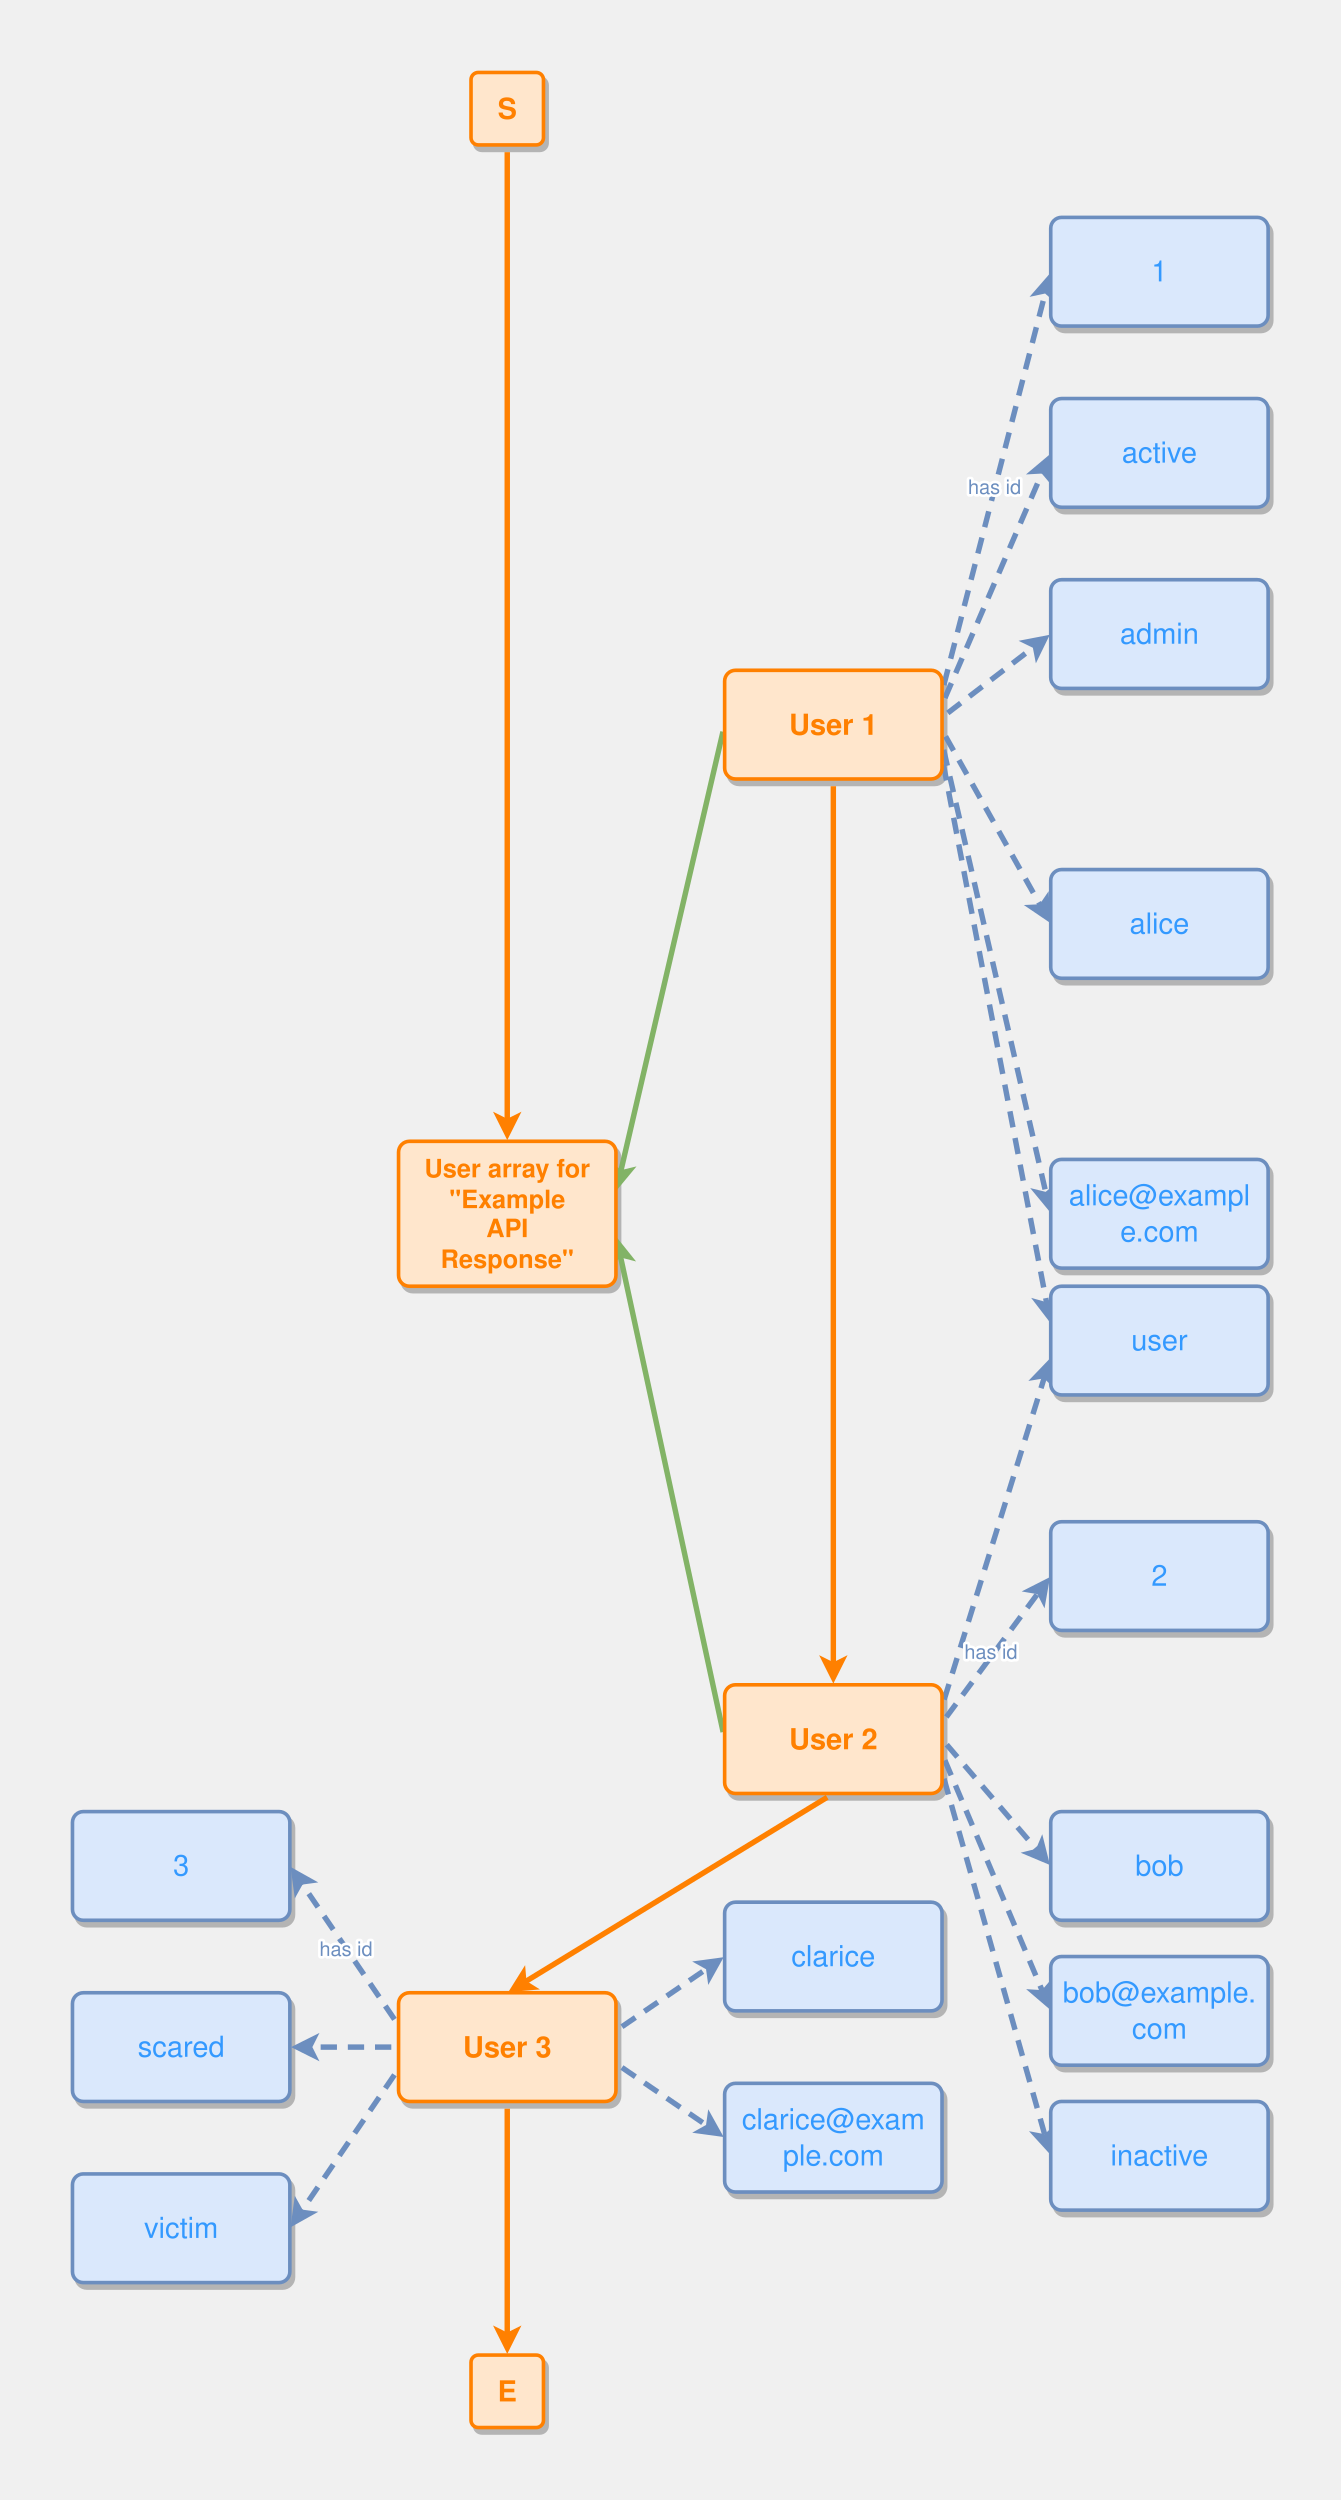
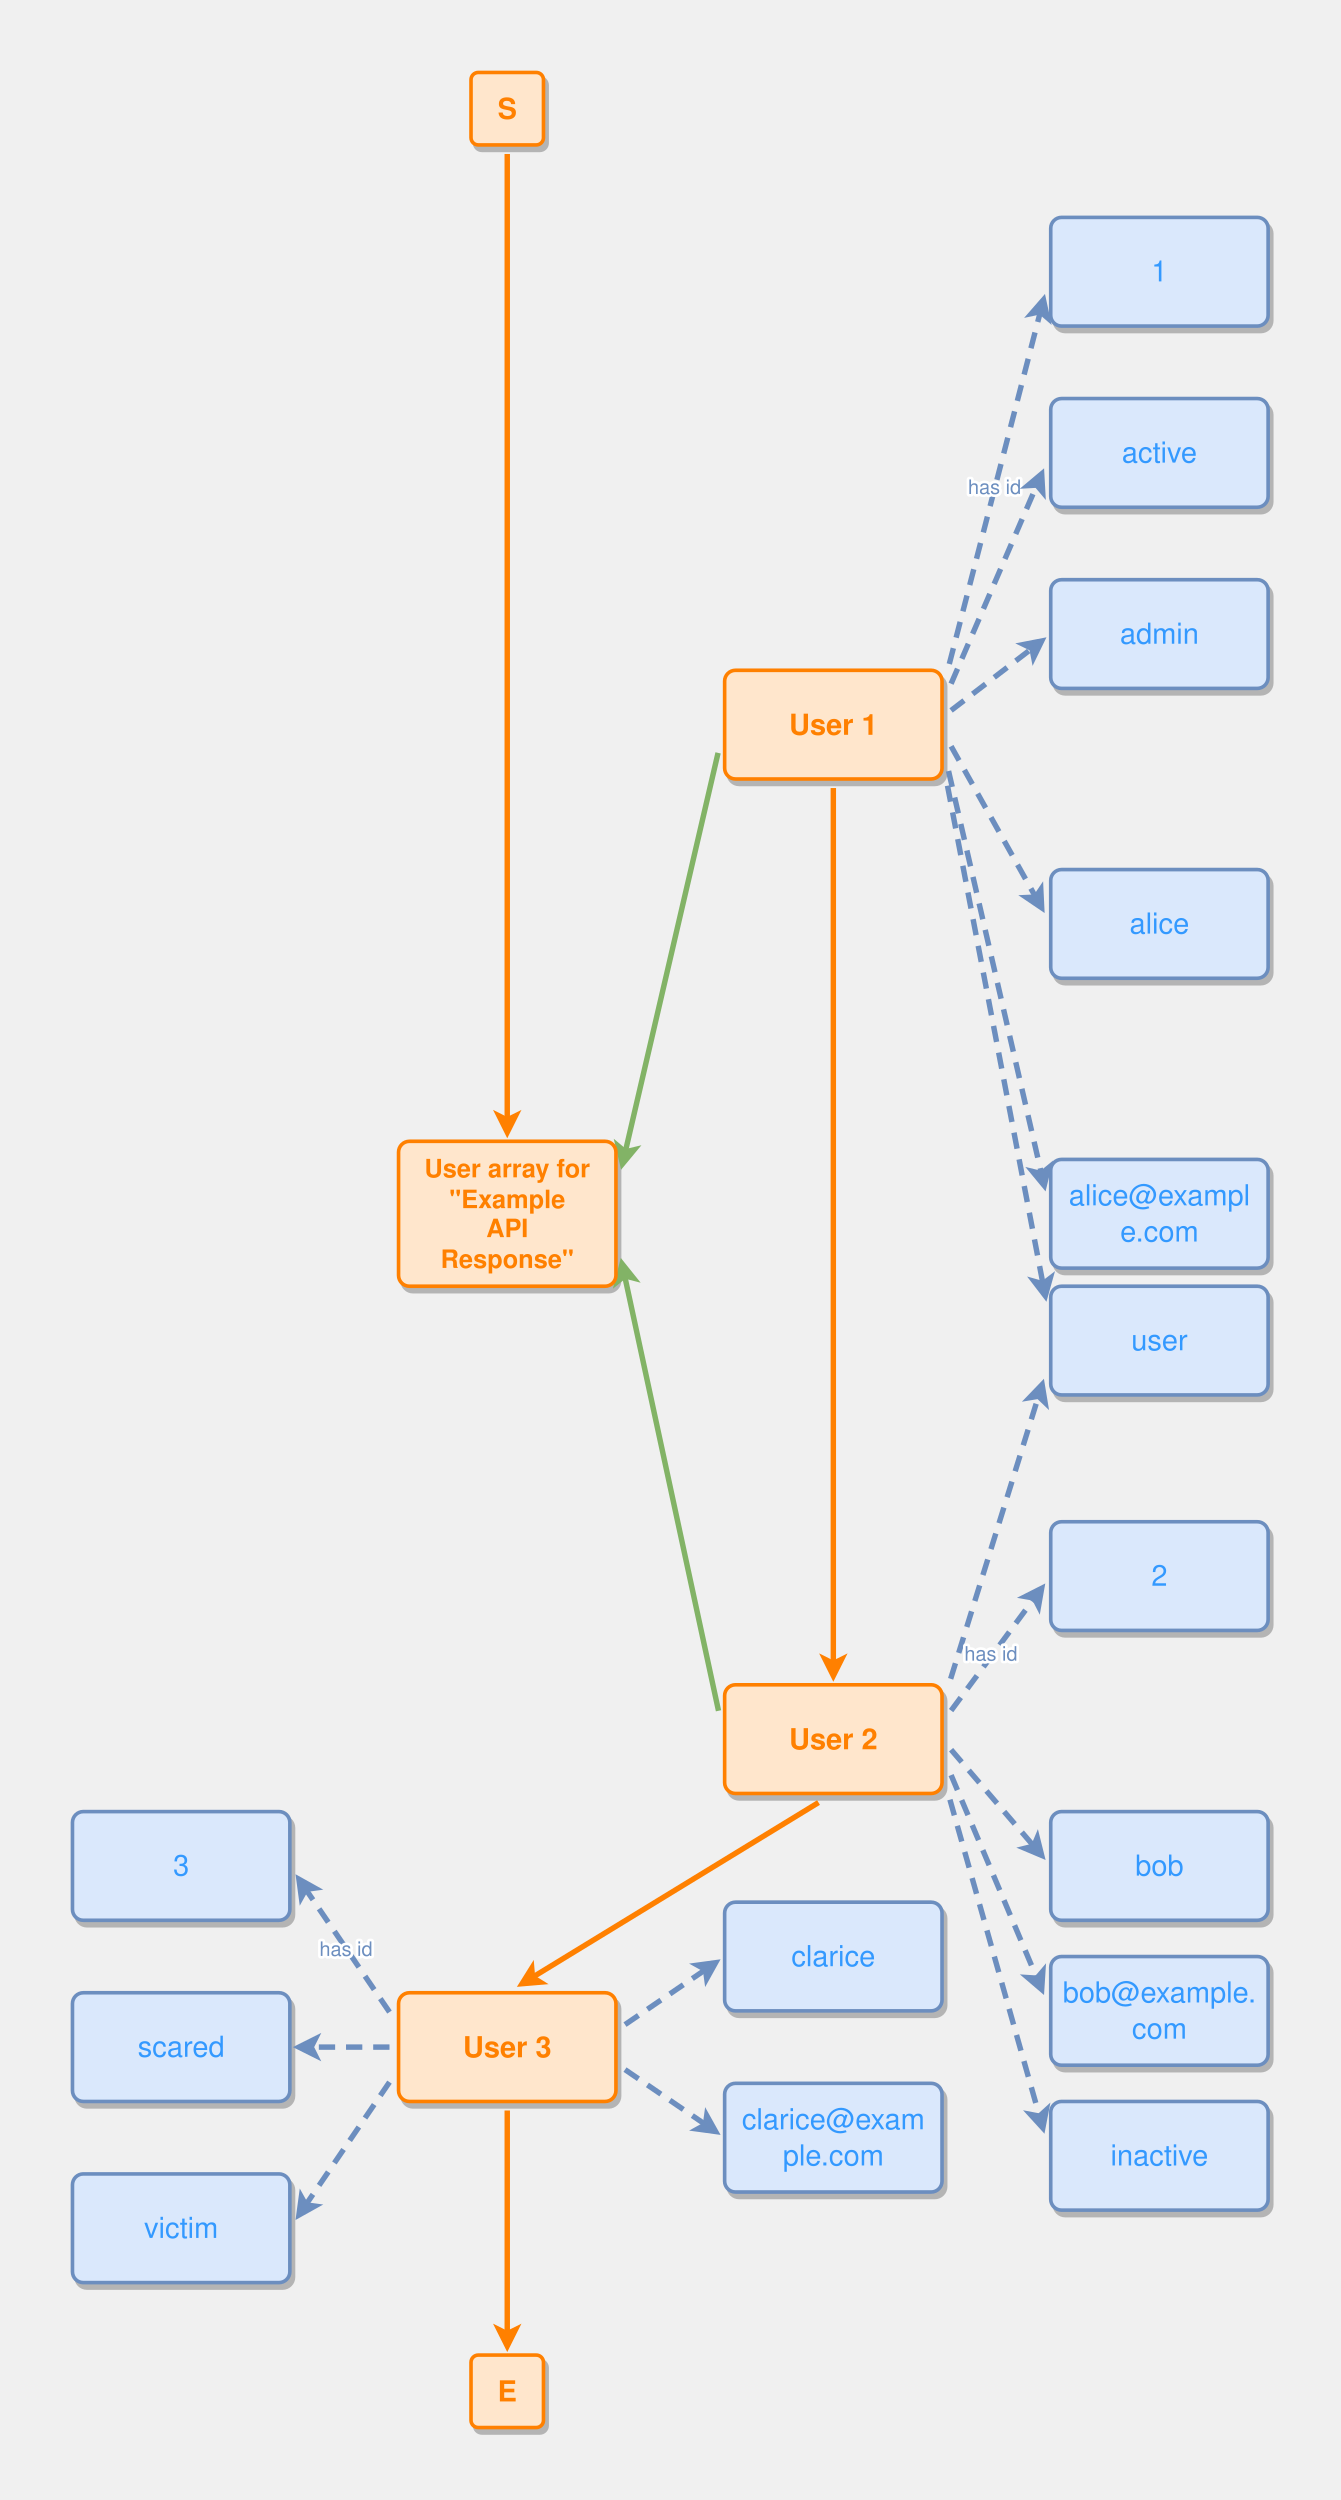
<svg xmlns="http://www.w3.org/2000/svg" width="740" height="1380" viewBox="0 0 740 1380">
  <defs>
  </defs>
  <g id="container-shells">
  </g>
  <g id="node-shadows">
    <rect x="580" y="120" width="120" height="60" rx="6" ry="6" fill="#000000" stroke="#000000" stroke-width="2" opacity="0.25" transform="translate(2,3)" />
    <rect x="580" y="480" width="120" height="60" rx="6" ry="6" fill="#000000" stroke="#000000" stroke-width="2" opacity="0.25" transform="translate(2,3)" />
    <rect x="580" y="640" width="120" height="60" rx="6" ry="6" fill="#000000" stroke="#000000" stroke-width="2" opacity="0.25" transform="translate(2,3)" />
    <rect x="580" y="1000" width="120" height="60" rx="6" ry="6" fill="#000000" stroke="#000000" stroke-width="2" opacity="0.25" transform="translate(2,3)" />
    <rect x="580" y="1080" width="120" height="60" rx="6" ry="6" fill="#000000" stroke="#000000" stroke-width="2" opacity="0.25" transform="translate(2,3)" />
    <rect x="400" y="1050" width="120" height="60" rx="6" ry="6" fill="#000000" stroke="#000000" stroke-width="2" opacity="0.25" transform="translate(2,3)" />
    <rect x="400" y="1150" width="120" height="60" rx="6" ry="6" fill="#000000" stroke="#000000" stroke-width="2" opacity="0.25" transform="translate(2,3)" />
    <rect x="580" y="1160" width="120" height="60" rx="6" ry="6" fill="#000000" stroke="#000000" stroke-width="2" opacity="0.25" transform="translate(2,3)" />
    <rect x="40" y="1100" width="120" height="60" rx="6" ry="6" fill="#000000" stroke="#000000" stroke-width="2" opacity="0.25" transform="translate(2,3)" />
    <rect x="580" y="710" width="120" height="60" rx="6" ry="6" fill="#000000" stroke="#000000" stroke-width="2" opacity="0.25" transform="translate(2,3)" />
    <rect x="40" y="1200" width="120" height="60" rx="6" ry="6" fill="#000000" stroke="#000000" stroke-width="2" opacity="0.25" transform="translate(2,3)" />
    <rect x="580" y="840" width="120" height="60" rx="6" ry="6" fill="#000000" stroke="#000000" stroke-width="2" opacity="0.25" transform="translate(2,3)" />
    <rect x="260" y="40" width="40" height="40" rx="4" ry="4" fill="#000000" stroke="#000000" stroke-width="2" opacity="0.25" transform="translate(2,3)" />
    <rect x="260" y="1300" width="40" height="40" rx="4" ry="4" fill="#000000" stroke="#000000" stroke-width="2" opacity="0.25" transform="translate(2,3)" />
    <rect x="40" y="1000" width="120" height="60" rx="6" ry="6" fill="#000000" stroke="#000000" stroke-width="2" opacity="0.25" transform="translate(2,3)" />
    <rect x="400" y="370" width="120" height="60" rx="6" ry="6" fill="#000000" stroke="#000000" stroke-width="2" opacity="0.25" transform="translate(2,3)" />
    <rect x="400" y="930" width="120" height="60" rx="6" ry="6" fill="#000000" stroke="#000000" stroke-width="2" opacity="0.25" transform="translate(2,3)" />
    <rect x="220" y="1100" width="120" height="60" rx="6" ry="6" fill="#000000" stroke="#000000" stroke-width="2" opacity="0.25" transform="translate(2,3)" />
    <rect x="220" y="630" width="120" height="80" rx="6" ry="6" fill="#000000" stroke="#000000" stroke-width="2" opacity="0.25" transform="translate(2,3)" />
    <rect x="580" y="220" width="120" height="60" rx="6" ry="6" fill="#000000" stroke="#000000" stroke-width="2" opacity="0.25" transform="translate(2,3)" />
    <rect x="580" y="320" width="120" height="60" rx="6" ry="6" fill="#000000" stroke="#000000" stroke-width="2" opacity="0.25" transform="translate(2,3)" />
  </g>
  <g id="edges">
    <g class="edge" data-edge-idx="0" data-edge-base="leadsto" data-edge-from="20" data-edge-to="7">
-       <line x1="280.00" y1="84.00" x2="280.00" y2="619.25" stroke="#ff8000" stroke-width="3" />
-       <path d="M 280.00 626.00 L 275.50 617.00 L 280.00 619.25 L 284.50 617.00 Z" fill="#ff8000" stroke="#ff8000" stroke-width="3" stroke-miterlimit="10" />
+       <line x1="280.00" y1="85.00" x2="280.00" y2="618.25" stroke="#ff8000" stroke-width="3" />
+       <path d="M 280.00 625.00 L 275.50 616.00 L 280.00 618.25 L 284.50 616.00 Z" fill="#ff8000" stroke="#ff8000" stroke-width="3" stroke-miterlimit="10" />
    </g>
    <g class="edge" data-edge-idx="1" data-edge-base="expresses" data-edge-from="4" data-edge-to="1">
-       <line x1="521.00" y1="378.13" x2="577.31" y2="160.41" stroke="#6c8ebf" stroke-width="3" stroke-dasharray="9 6" />
-       <path d="M 579.00 153.87 L 581.10 163.71 L 577.31 160.41 L 572.39 161.46 Z" fill="#6c8ebf" stroke="#6c8ebf" stroke-width="3" stroke-miterlimit="10" />
+       <line x1="524.01" y1="366.51" x2="574.30" y2="172.03" stroke="#6c8ebf" stroke-width="3" stroke-dasharray="9 6" />
+       <path d="M 575.99 165.49 L 578.10 175.33 L 574.30 172.03 L 569.38 173.08 Z" fill="#6c8ebf" stroke="#6c8ebf" stroke-width="3" stroke-miterlimit="10" />
      <text x="549" y="269" text-anchor="middle" dominant-baseline="middle" font-family="Helvetica,Inter,Segoe UI,Arial" font-size="11" paint-order="stroke" stroke="#ffffff" stroke-width="3" stroke-linejoin="round" fill="#6c8ebf">has id</text>
    </g>
    <g class="edge" data-edge-idx="2" data-edge-base="expresses" data-edge-from="4" data-edge-to="10">
-       <line x1="521.96" y1="406.49" x2="574.74" y2="500.62" stroke="#6c8ebf" stroke-width="3" stroke-dasharray="9 6" />
-       <path d="M 578.04 506.51 L 569.72 500.86 L 574.74 500.62 L 577.57 496.46 Z" fill="#6c8ebf" stroke="#6c8ebf" stroke-width="3" stroke-miterlimit="10" />
-       <text x="547" y="453" text-anchor="middle" dominant-baseline="middle" font-family="Helvetica,Inter,Segoe UI,Arial" font-size="11" paint-order="stroke" stroke="#ffffff" stroke-width="3" stroke-linejoin="round" fill="#6c8ebf">
+       <line x1="525.00" y1="411.92" x2="571.70" y2="495.20" stroke="#6c8ebf" stroke-width="3" stroke-dasharray="9 6" />
+       <path d="M 575.00 501.08 L 566.67 495.43 L 571.70 495.20 L 574.52 491.03 Z" fill="#6c8ebf" stroke="#6c8ebf" stroke-width="3" stroke-miterlimit="10" />
+       <text x="548" y="453" text-anchor="middle" dominant-baseline="middle" font-family="Helvetica,Inter,Segoe UI,Arial" font-size="11" paint-order="stroke" stroke="#ffffff" stroke-width="3" stroke-linejoin="round" fill="#6c8ebf">
      </text>
    </g>
    <g class="edge" data-edge-idx="3" data-edge-base="expresses" data-edge-from="4" data-edge-to="11">
-       <line x1="520.90" y1="413.90" x2="577.58" y2="659.53" stroke="#6c8ebf" stroke-width="3" stroke-dasharray="9 6" />
-       <path d="M 579.10 666.10 L 572.69 658.34 L 577.58 659.53 L 581.46 656.32 Z" fill="#6c8ebf" stroke="#6c8ebf" stroke-width="3" stroke-miterlimit="10" />
+       <line x1="523.60" y1="425.59" x2="574.88" y2="647.83" stroke="#6c8ebf" stroke-width="3" stroke-dasharray="9 6" />
+       <path d="M 576.40 654.41 L 569.99 646.65 L 574.88 647.83 L 578.76 644.63 Z" fill="#6c8ebf" stroke="#6c8ebf" stroke-width="3" stroke-miterlimit="10" />
      <text x="548" y="536" text-anchor="middle" dominant-baseline="middle" font-family="Helvetica,Inter,Segoe UI,Arial" font-size="11" paint-order="stroke" stroke="#ffffff" stroke-width="3" stroke-linejoin="round" fill="#6c8ebf">
      </text>
    </g>
    <g class="edge" data-edge-idx="4" data-edge-base="expresses" data-edge-from="4" data-edge-to="18">
-       <line x1="520.75" y1="421.93" x2="577.98" y2="720.44" stroke="#6c8ebf" stroke-width="3" stroke-dasharray="9 6" />
-       <path d="M 579.25 727.07 L 573.13 719.08 L 577.98 720.44 L 581.97 717.39 Z" fill="#6c8ebf" stroke="#6c8ebf" stroke-width="3" stroke-miterlimit="10" />
-       <text x="548" y="570" text-anchor="middle" dominant-baseline="middle" font-family="Helvetica,Inter,Segoe UI,Arial" font-size="11" paint-order="stroke" stroke="#ffffff" stroke-width="3" stroke-linejoin="round" fill="#6c8ebf">
+       <line x1="523.01" y1="433.71" x2="575.72" y2="708.66" stroke="#6c8ebf" stroke-width="3" stroke-dasharray="9 6" />
+       <path d="M 576.99 715.29 L 570.87 707.29 L 575.72 708.66 L 579.71 705.60 Z" fill="#6c8ebf" stroke="#6c8ebf" stroke-width="3" stroke-miterlimit="10" />
+       <text x="549" y="570" text-anchor="middle" dominant-baseline="middle" font-family="Helvetica,Inter,Segoe UI,Arial" font-size="11" paint-order="stroke" stroke="#ffffff" stroke-width="3" stroke-linejoin="round" fill="#6c8ebf">
      </text>
    </g>
    <g class="edge" data-edge-idx="5" data-edge-base="leadsto" data-edge-from="4" data-edge-to="5">
-       <line x1="460.00" y1="434.00" x2="460.00" y2="919.25" stroke="#ff8000" stroke-width="3" />
-       <path d="M 460.00 926.00 L 455.50 917.00 L 460.00 919.25 L 464.50 917.00 Z" fill="#ff8000" stroke="#ff8000" stroke-width="3" stroke-miterlimit="10" />
+       <line x1="460.00" y1="435.00" x2="460.00" y2="918.25" stroke="#ff8000" stroke-width="3" />
+       <path d="M 460.00 925.00 L 455.50 916.00 L 460.00 918.25 L 464.50 916.00 Z" fill="#ff8000" stroke="#ff8000" stroke-width="3" stroke-miterlimit="10" />
      <text x="460" y="676" text-anchor="middle" dominant-baseline="middle" font-family="Helvetica,Inter,Segoe UI,Arial" font-size="11" paint-order="stroke" stroke="#ffffff" stroke-width="3" stroke-linejoin="round" fill="#ff8000">
      </text>
    </g>
    <g class="edge" data-edge-idx="6" data-edge-base="partof" data-edge-from="4" data-edge-to="7">
-       <line x1="399.09" y1="403.90" x2="342.44" y2="647.53" stroke="#82b366" stroke-width="3" />
-       <path d="M 340.91 654.10 L 338.56 644.32 L 342.44 647.53 L 347.33 646.36 Z" fill="#82b366" stroke="#82b366" stroke-width="3" stroke-miterlimit="10" />
+       <line x1="396.38" y1="415.58" x2="345.15" y2="635.84" stroke="#82b366" stroke-width="3" />
+       <path d="M 343.62 642.42 L 341.28 632.63 L 345.15 635.84 L 350.05 634.67 Z" fill="#82b366" stroke="#82b366" stroke-width="3" stroke-miterlimit="10" />
    </g>
    <g class="edge" data-edge-idx="7" data-edge-base="expresses" data-edge-from="4" data-edge-to="8">
-       <line x1="521.59" y1="385.33" x2="575.74" y2="259.87" stroke="#6c8ebf" stroke-width="3" stroke-dasharray="9 6" />
-       <path d="M 578.41 253.67 L 578.98 263.72 L 575.74 259.87 L 570.72 260.15 Z" fill="#6c8ebf" stroke="#6c8ebf" stroke-width="3" stroke-miterlimit="10" />
+       <line x1="525.00" y1="377.42" x2="572.32" y2="267.78" stroke="#6c8ebf" stroke-width="3" stroke-dasharray="9 6" />
+       <path d="M 575.00 261.58 L 575.56 271.63 L 572.32 267.78 L 567.30 268.06 Z" fill="#6c8ebf" stroke="#6c8ebf" stroke-width="3" stroke-miterlimit="10" />
      <text x="548" y="322" text-anchor="middle" dominant-baseline="middle" font-family="Helvetica,Inter,Segoe UI,Arial" font-size="11" paint-order="stroke" stroke="#ffffff" stroke-width="3" stroke-linejoin="round" fill="#6c8ebf">
      </text>
    </g>
    <g class="edge" data-edge-idx="8" data-edge-base="expresses" data-edge-from="4" data-edge-to="9">
-       <line x1="523.17" y1="393.57" x2="571.47" y2="356.54" stroke="#6c8ebf" stroke-width="3" stroke-dasharray="9 6" />
-       <path d="M 576.83 352.43 L 572.42 361.48 L 571.47 356.54 L 566.95 354.34 Z" fill="#6c8ebf" stroke="#6c8ebf" stroke-width="3" stroke-miterlimit="10" />
+       <line x1="525.00" y1="392.17" x2="569.64" y2="357.94" stroke="#6c8ebf" stroke-width="3" stroke-dasharray="9 6" />
+       <path d="M 575.00 353.83 L 570.60 362.88 L 569.64 357.94 L 565.12 355.74 Z" fill="#6c8ebf" stroke="#6c8ebf" stroke-width="3" stroke-miterlimit="10" />
      <text x="547" y="374" text-anchor="middle" dominant-baseline="middle" font-family="Helvetica,Inter,Segoe UI,Arial" font-size="11" paint-order="stroke" stroke="#ffffff" stroke-width="3" stroke-linejoin="round" fill="#6c8ebf">
      </text>
    </g>
    <g class="edge" data-edge-idx="9" data-edge-base="expresses" data-edge-from="5" data-edge-to="12">
-       <line x1="522.60" y1="963.04" x2="573.00" y2="1021.84" stroke="#6c8ebf" stroke-width="3" stroke-dasharray="9 6" />
-       <path d="M 577.40 1026.96 L 568.12 1023.06 L 573.00 1021.84 L 574.96 1017.20 Z" fill="#6c8ebf" stroke="#6c8ebf" stroke-width="3" stroke-miterlimit="10" />
+       <line x1="525.00" y1="965.83" x2="570.61" y2="1019.04" stroke="#6c8ebf" stroke-width="3" stroke-dasharray="9 6" />
+       <path d="M 575.00 1024.17 L 565.73 1020.26 L 570.61 1019.04 L 572.56 1014.40 Z" fill="#6c8ebf" stroke="#6c8ebf" stroke-width="3" stroke-miterlimit="10" />
      <text x="547" y="992" text-anchor="middle" dominant-baseline="middle" font-family="Helvetica,Inter,Segoe UI,Arial" font-size="11" paint-order="stroke" stroke="#ffffff" stroke-width="3" stroke-linejoin="round" fill="#6c8ebf">
      </text>
    </g>
    <g class="edge" data-edge-idx="10" data-edge-base="expresses" data-edge-from="5" data-edge-to="13">
-       <line x1="521.56" y1="971.68" x2="575.82" y2="1100.10" stroke="#6c8ebf" stroke-width="3" stroke-dasharray="9 6" />
-       <path d="M 578.44 1106.32 L 570.80 1099.78 L 575.82 1100.10 L 579.09 1096.27 Z" fill="#6c8ebf" stroke="#6c8ebf" stroke-width="3" stroke-miterlimit="10" />
+       <line x1="525.00" y1="979.83" x2="572.37" y2="1091.95" stroke="#6c8ebf" stroke-width="3" stroke-dasharray="9 6" />
+       <path d="M 575.00 1098.17 L 567.35 1091.63 L 572.37 1091.95 L 575.64 1088.12 Z" fill="#6c8ebf" stroke="#6c8ebf" stroke-width="3" stroke-miterlimit="10" />
      <text x="548" y="1035" text-anchor="middle" dominant-baseline="middle" font-family="Helvetica,Inter,Segoe UI,Arial" font-size="11" paint-order="stroke" stroke="#ffffff" stroke-width="3" stroke-linejoin="round" fill="#6c8ebf">
      </text>
    </g>
    <g class="edge" data-edge-idx="11" data-edge-base="expresses" data-edge-from="5" data-edge-to="16">
-       <line x1="521.09" y1="981.85" x2="577.07" y2="1179.66" stroke="#6c8ebf" stroke-width="3" stroke-dasharray="9 6" />
-       <path d="M 578.91 1186.15 L 572.13 1178.72 L 577.07 1179.66 L 580.79 1176.27 Z" fill="#6c8ebf" stroke="#6c8ebf" stroke-width="3" stroke-miterlimit="10" />
-       <text x="549" y="1080" text-anchor="middle" dominant-baseline="middle" font-family="Helvetica,Inter,Segoe UI,Arial" font-size="11" paint-order="stroke" stroke="#ffffff" stroke-width="3" stroke-linejoin="round" fill="#6c8ebf">
+       <line x1="524.36" y1="993.40" x2="573.80" y2="1168.11" stroke="#6c8ebf" stroke-width="3" stroke-dasharray="9 6" />
+       <path d="M 575.64 1174.60 L 568.86 1167.17 L 573.80 1168.11 L 577.52 1164.72 Z" fill="#6c8ebf" stroke="#6c8ebf" stroke-width="3" stroke-miterlimit="10" />
+       <text x="548" y="1080" text-anchor="middle" dominant-baseline="middle" font-family="Helvetica,Inter,Segoe UI,Arial" font-size="11" paint-order="stroke" stroke="#ffffff" stroke-width="3" stroke-linejoin="round" fill="#6c8ebf">
      </text>
    </g>
    <g class="edge" data-edge-idx="12" data-edge-base="expresses" data-edge-from="5" data-edge-to="18">
-       <line x1="521.19" y1="938.18" x2="576.81" y2="759.27" stroke="#6c8ebf" stroke-width="3" stroke-dasharray="9 6" />
-       <path d="M 578.81 752.82 L 580.44 762.75 L 576.81 759.27 L 571.84 760.08 Z" fill="#6c8ebf" stroke="#6c8ebf" stroke-width="3" stroke-miterlimit="10" />
+       <line x1="524.75" y1="926.72" x2="573.25" y2="770.72" stroke="#6c8ebf" stroke-width="3" stroke-dasharray="9 6" />
+       <path d="M 575.25 764.28 L 576.88 774.21 L 573.25 770.72 L 568.28 771.54 Z" fill="#6c8ebf" stroke="#6c8ebf" stroke-width="3" stroke-miterlimit="10" />
      <text x="548" y="848" text-anchor="middle" dominant-baseline="middle" font-family="Helvetica,Inter,Segoe UI,Arial" font-size="11" paint-order="stroke" stroke="#ffffff" stroke-width="3" stroke-linejoin="round" fill="#6c8ebf">
      </text>
    </g>
    <g class="edge" data-edge-idx="13" data-edge-base="expresses" data-edge-from="5" data-edge-to="2">
-       <line x1="522.38" y1="947.79" x2="573.60" y2="878.64" stroke="#6c8ebf" stroke-width="3" stroke-dasharray="9 6" />
-       <path d="M 577.62 873.21 L 575.88 883.12 L 573.60 878.64 L 568.65 877.77 Z" fill="#6c8ebf" stroke="#6c8ebf" stroke-width="3" stroke-miterlimit="10" />
-       <text x="547" y="912" text-anchor="middle" dominant-baseline="middle" font-family="Helvetica,Inter,Segoe UI,Arial" font-size="11" paint-order="stroke" stroke="#ffffff" stroke-width="3" stroke-linejoin="round" fill="#6c8ebf">has id</text>
+       <line x1="525.00" y1="944.25" x2="570.98" y2="882.17" stroke="#6c8ebf" stroke-width="3" stroke-dasharray="9 6" />
+       <path d="M 575.00 876.75 L 573.26 886.66 L 570.98 882.17 L 566.03 881.30 Z" fill="#6c8ebf" stroke="#6c8ebf" stroke-width="3" stroke-miterlimit="10" />
+       <text x="547" y="913" text-anchor="middle" dominant-baseline="middle" font-family="Helvetica,Inter,Segoe UI,Arial" font-size="11" paint-order="stroke" stroke="#ffffff" stroke-width="3" stroke-linejoin="round" fill="#6c8ebf">has id</text>
    </g>
    <g class="edge" data-edge-idx="14" data-edge-base="leadsto" data-edge-from="5" data-edge-to="6">
-       <line x1="456.59" y1="992.09" x2="289.17" y2="1094.39" stroke="#ff8000" stroke-width="3" />
-       <path d="M 283.41 1097.91 L 288.75 1089.38 L 289.17 1094.39 L 293.44 1097.06 Z" fill="#ff8000" stroke="#ff8000" stroke-width="3" stroke-miterlimit="10" />
+       <line x1="451.82" y1="995.00" x2="293.94" y2="1091.48" stroke="#ff8000" stroke-width="3" />
+       <path d="M 288.18 1095.00 L 293.51 1086.47 L 293.94 1091.48 L 298.21 1094.15 Z" fill="#ff8000" stroke="#ff8000" stroke-width="3" stroke-miterlimit="10" />
      <text x="372" y="1043" text-anchor="middle" dominant-baseline="middle" font-family="Helvetica,Inter,Segoe UI,Arial" font-size="11" paint-order="stroke" stroke="#ffffff" stroke-width="3" stroke-linejoin="round" fill="#ff8000">
      </text>
    </g>
    <g class="edge" data-edge-idx="15" data-edge-base="partof" data-edge-from="5" data-edge-to="7">
-       <line x1="399.16" y1="956.09" x2="342.27" y2="692.51" stroke="#82b366" stroke-width="3" />
-       <path d="M 340.84 685.91 L 347.14 693.76 L 342.27 692.51 L 338.34 695.66 Z" fill="#82b366" stroke="#82b366" stroke-width="3" stroke-miterlimit="10" />
+       <line x1="396.62" y1="944.36" x2="344.80" y2="704.24" stroke="#82b366" stroke-width="3" />
+       <path d="M 343.38 697.64 L 349.67 705.49 L 344.80 704.24 L 340.88 707.39 Z" fill="#82b366" stroke="#82b366" stroke-width="3" stroke-miterlimit="10" />
    </g>
    <g class="edge" data-edge-idx="16" data-edge-base="expresses" data-edge-from="6" data-edge-to="14">
-       <line x1="343.30" y1="1118.74" x2="391.12" y2="1086.07" stroke="#6c8ebf" stroke-width="3" stroke-dasharray="9 6" />
-       <path d="M 396.70 1082.26 L 391.81 1091.05 L 391.12 1086.07 L 386.73 1083.62 Z" fill="#6c8ebf" stroke="#6c8ebf" stroke-width="3" stroke-miterlimit="10" />
+       <line x1="345.00" y1="1117.58" x2="389.43" y2="1087.22" stroke="#6c8ebf" stroke-width="3" stroke-dasharray="9 6" />
+       <path d="M 395.00 1083.42 L 390.11 1092.21 L 389.43 1087.22 L 385.03 1084.78 Z" fill="#6c8ebf" stroke="#6c8ebf" stroke-width="3" stroke-miterlimit="10" />
      <text x="367" y="1102" text-anchor="middle" dominant-baseline="middle" font-family="Helvetica,Inter,Segoe UI,Arial" font-size="11" paint-order="stroke" stroke="#ffffff" stroke-width="3" stroke-linejoin="round" fill="#6c8ebf">
      </text>
    </g>
    <g class="edge" data-edge-idx="17" data-edge-base="expresses" data-edge-from="6" data-edge-to="15">
-       <line x1="343.30" y1="1141.26" x2="391.12" y2="1173.93" stroke="#6c8ebf" stroke-width="3" stroke-dasharray="9 6" />
-       <path d="M 396.70 1177.74 L 386.73 1176.38 L 391.12 1173.93 L 391.81 1168.95 Z" fill="#6c8ebf" stroke="#6c8ebf" stroke-width="3" stroke-miterlimit="10" />
+       <line x1="345.00" y1="1142.42" x2="389.43" y2="1172.78" stroke="#6c8ebf" stroke-width="3" stroke-dasharray="9 6" />
+       <path d="M 395.00 1176.58 L 385.03 1175.22 L 389.43 1172.78 L 390.11 1167.79 Z" fill="#6c8ebf" stroke="#6c8ebf" stroke-width="3" stroke-miterlimit="10" />
      <text x="367" y="1157" text-anchor="middle" dominant-baseline="middle" font-family="Helvetica,Inter,Segoe UI,Arial" font-size="11" paint-order="stroke" stroke="#ffffff" stroke-width="3" stroke-linejoin="round" fill="#6c8ebf">
      </text>
    </g>
    <g class="edge" data-edge-idx="18" data-edge-base="expresses" data-edge-from="6" data-edge-to="17">
-       <line x1="216.00" y1="1130.00" x2="170.75" y2="1130.00" stroke="#6c8ebf" stroke-width="3" stroke-dasharray="9 6" />
-       <path d="M 164.00 1130.00 L 173.00 1125.50 L 170.75 1130.00 L 173.00 1134.50 Z" fill="#6c8ebf" stroke="#6c8ebf" stroke-width="3" stroke-miterlimit="10" />
+       <line x1="215.00" y1="1130.00" x2="171.75" y2="1130.00" stroke="#6c8ebf" stroke-width="3" stroke-dasharray="9 6" />
+       <path d="M 165.00 1130.00 L 174.00 1125.50 L 171.75 1130.00 L 174.00 1134.50 Z" fill="#6c8ebf" stroke="#6c8ebf" stroke-width="3" stroke-miterlimit="10" />
      <text x="193" y="1130" text-anchor="middle" dominant-baseline="middle" font-family="Helvetica,Inter,Segoe UI,Arial" font-size="11" paint-order="stroke" stroke="#ffffff" stroke-width="3" stroke-linejoin="round" fill="#6c8ebf">
      </text>
    </g>
    <g class="edge" data-edge-idx="19" data-edge-base="expresses" data-edge-from="6" data-edge-to="19">
-       <line x1="217.75" y1="1145.30" x2="166.06" y2="1221.12" stroke="#6c8ebf" stroke-width="3" stroke-dasharray="9 6" />
-       <path d="M 162.25 1226.70 L 163.61 1216.72 L 166.06 1221.12 L 171.04 1221.79 Z" fill="#6c8ebf" stroke="#6c8ebf" stroke-width="3" stroke-miterlimit="10" />
+       <line x1="215.00" y1="1149.33" x2="168.80" y2="1217.09" stroke="#6c8ebf" stroke-width="3" stroke-dasharray="9 6" />
+       <path d="M 165.00 1222.67 L 166.35 1212.70 L 168.80 1217.09 L 173.79 1217.77 Z" fill="#6c8ebf" stroke="#6c8ebf" stroke-width="3" stroke-miterlimit="10" />
      <text x="191" y="1183" text-anchor="middle" dominant-baseline="middle" font-family="Helvetica,Inter,Segoe UI,Arial" font-size="11" paint-order="stroke" stroke="#ffffff" stroke-width="3" stroke-linejoin="round" fill="#6c8ebf">
      </text>
    </g>
    <g class="edge" data-edge-idx="20" data-edge-base="leadsto" data-edge-from="6" data-edge-to="21">
-       <line x1="280.00" y1="1164.00" x2="280.00" y2="1289.25" stroke="#ff8000" stroke-width="3" />
-       <path d="M 280.00 1296.00 L 275.50 1287.00 L 280.00 1289.25 L 284.50 1287.00 Z" fill="#ff8000" stroke="#ff8000" stroke-width="3" stroke-miterlimit="10" />
+       <line x1="280.00" y1="1165.00" x2="280.00" y2="1288.25" stroke="#ff8000" stroke-width="3" />
+       <path d="M 280.00 1295.00 L 275.50 1286.00 L 280.00 1288.25 L 284.50 1286.00 Z" fill="#ff8000" stroke="#ff8000" stroke-width="3" stroke-miterlimit="10" />
    </g>
    <g class="edge" data-edge-idx="21" data-edge-base="expresses" data-edge-from="6" data-edge-to="3">
-       <line x1="217.75" y1="1114.70" x2="166.06" y2="1038.88" stroke="#6c8ebf" stroke-width="3" stroke-dasharray="9 6" />
-       <path d="M 162.25 1033.30 L 171.04 1038.21 L 166.06 1038.88 L 163.61 1043.28 Z" fill="#6c8ebf" stroke="#6c8ebf" stroke-width="3" stroke-miterlimit="10" />
+       <line x1="215.00" y1="1110.67" x2="168.80" y2="1042.91" stroke="#6c8ebf" stroke-width="3" stroke-dasharray="9 6" />
+       <path d="M 165.00 1037.33 L 173.79 1042.23 L 168.80 1042.91 L 166.35 1047.30 Z" fill="#6c8ebf" stroke="#6c8ebf" stroke-width="3" stroke-miterlimit="10" />
      <text x="191" y="1076" text-anchor="middle" dominant-baseline="middle" font-family="Helvetica,Inter,Segoe UI,Arial" font-size="11" paint-order="stroke" stroke="#ffffff" stroke-width="3" stroke-linejoin="round" fill="#6c8ebf">has id</text>
    </g>
  </g>
  <g id="nodes">
    <rect x="580" y="120" width="120" height="60" rx="6" ry="6" fill="#dae8fc" stroke="#6c8ebf" stroke-width="2" />
    <text x="640" y="150" text-anchor="middle" dominant-baseline="middle" font-family="Helvetica,Inter,Segoe UI,Arial" font-size="16" font-weight="normal" fill="#3399ff">1</text>
    <rect x="580" y="480" width="120" height="60" rx="6" ry="6" fill="#dae8fc" stroke="#6c8ebf" stroke-width="2" />
    <text x="640" y="510" text-anchor="middle" dominant-baseline="middle" font-family="Helvetica,Inter,Segoe UI,Arial" font-size="16" font-weight="normal" fill="#3399ff">alice</text>
    <rect x="580" y="640" width="120" height="60" rx="6" ry="6" fill="#dae8fc" stroke="#6c8ebf" stroke-width="2" />
    <text x="640" y="660" text-anchor="middle" dominant-baseline="middle" font-family="Helvetica,Inter,Segoe UI,Arial" font-size="16" font-weight="normal" fill="#3399ff">alice@exampl</text>
    <text x="640" y="680" text-anchor="middle" dominant-baseline="middle" font-family="Helvetica,Inter,Segoe UI,Arial" font-size="16" font-weight="normal" fill="#3399ff">e.com</text>
    <rect x="580" y="1000" width="120" height="60" rx="6" ry="6" fill="#dae8fc" stroke="#6c8ebf" stroke-width="2" />
    <text x="640" y="1030" text-anchor="middle" dominant-baseline="middle" font-family="Helvetica,Inter,Segoe UI,Arial" font-size="16" font-weight="normal" fill="#3399ff">bob</text>
    <rect x="580" y="1080" width="120" height="60" rx="6" ry="6" fill="#dae8fc" stroke="#6c8ebf" stroke-width="2" />
    <text x="640" y="1100" text-anchor="middle" dominant-baseline="middle" font-family="Helvetica,Inter,Segoe UI,Arial" font-size="16" font-weight="normal" fill="#3399ff">bob@example.</text>
    <text x="640" y="1120" text-anchor="middle" dominant-baseline="middle" font-family="Helvetica,Inter,Segoe UI,Arial" font-size="16" font-weight="normal" fill="#3399ff">com</text>
    <rect x="400" y="1050" width="120" height="60" rx="6" ry="6" fill="#dae8fc" stroke="#6c8ebf" stroke-width="2" />
    <text x="460" y="1080" text-anchor="middle" dominant-baseline="middle" font-family="Helvetica,Inter,Segoe UI,Arial" font-size="16" font-weight="normal" fill="#3399ff">clarice</text>
    <rect x="400" y="1150" width="120" height="60" rx="6" ry="6" fill="#dae8fc" stroke="#6c8ebf" stroke-width="2" />
    <text x="460" y="1170" text-anchor="middle" dominant-baseline="middle" font-family="Helvetica,Inter,Segoe UI,Arial" font-size="16" font-weight="normal" fill="#3399ff">clarice@exam</text>
    <text x="460" y="1190" text-anchor="middle" dominant-baseline="middle" font-family="Helvetica,Inter,Segoe UI,Arial" font-size="16" font-weight="normal" fill="#3399ff">ple.com</text>
    <rect x="580" y="1160" width="120" height="60" rx="6" ry="6" fill="#dae8fc" stroke="#6c8ebf" stroke-width="2" />
    <text x="640" y="1190" text-anchor="middle" dominant-baseline="middle" font-family="Helvetica,Inter,Segoe UI,Arial" font-size="16" font-weight="normal" fill="#3399ff">inactive</text>
    <rect x="40" y="1100" width="120" height="60" rx="6" ry="6" fill="#dae8fc" stroke="#6c8ebf" stroke-width="2" />
    <text x="100" y="1130" text-anchor="middle" dominant-baseline="middle" font-family="Helvetica,Inter,Segoe UI,Arial" font-size="16" font-weight="normal" fill="#3399ff">scared</text>
    <rect x="580" y="710" width="120" height="60" rx="6" ry="6" fill="#dae8fc" stroke="#6c8ebf" stroke-width="2" />
    <text x="640" y="740" text-anchor="middle" dominant-baseline="middle" font-family="Helvetica,Inter,Segoe UI,Arial" font-size="16" font-weight="normal" fill="#3399ff">user</text>
    <rect x="40" y="1200" width="120" height="60" rx="6" ry="6" fill="#dae8fc" stroke="#6c8ebf" stroke-width="2" />
    <text x="100" y="1230" text-anchor="middle" dominant-baseline="middle" font-family="Helvetica,Inter,Segoe UI,Arial" font-size="16" font-weight="normal" fill="#3399ff">victim</text>
    <rect x="580" y="840" width="120" height="60" rx="6" ry="6" fill="#dae8fc" stroke="#6c8ebf" stroke-width="2" />
    <text x="640" y="870" text-anchor="middle" dominant-baseline="middle" font-family="Helvetica,Inter,Segoe UI,Arial" font-size="16" font-weight="normal" fill="#3399ff">2</text>
    <rect x="260" y="40" width="40" height="40" rx="4" ry="4" fill="#ffe6cc" stroke="#ff8000" stroke-width="2" />
    <text x="280" y="60" text-anchor="middle" dominant-baseline="middle" font-family="Helvetica,Inter,Segoe UI,Arial" font-size="16" font-weight="bold" fill="#ff8000">S</text>
    <rect x="260" y="1300" width="40" height="40" rx="4" ry="4" fill="#ffe6cc" stroke="#ff8000" stroke-width="2" />
    <text x="280" y="1320" text-anchor="middle" dominant-baseline="middle" font-family="Helvetica,Inter,Segoe UI,Arial" font-size="16" font-weight="bold" fill="#ff8000">E</text>
    <rect x="40" y="1000" width="120" height="60" rx="6" ry="6" fill="#dae8fc" stroke="#6c8ebf" stroke-width="2" />
    <text x="100" y="1030" text-anchor="middle" dominant-baseline="middle" font-family="Helvetica,Inter,Segoe UI,Arial" font-size="16" font-weight="normal" fill="#3399ff">3</text>
    <rect x="400" y="370" width="120" height="60" rx="6" ry="6" fill="#ffe6cc" stroke="#ff8000" stroke-width="2" />
    <text x="460" y="400" text-anchor="middle" dominant-baseline="middle" font-family="Helvetica,Inter,Segoe UI,Arial" font-size="16" font-weight="bold" fill="#ff8000">User 1</text>
    <rect x="400" y="930" width="120" height="60" rx="6" ry="6" fill="#ffe6cc" stroke="#ff8000" stroke-width="2" />
    <text x="460" y="960" text-anchor="middle" dominant-baseline="middle" font-family="Helvetica,Inter,Segoe UI,Arial" font-size="16" font-weight="bold" fill="#ff8000">User 2</text>
    <rect x="220" y="1100" width="120" height="60" rx="6" ry="6" fill="#ffe6cc" stroke="#ff8000" stroke-width="2" />
    <text x="280" y="1130" text-anchor="middle" dominant-baseline="middle" font-family="Helvetica,Inter,Segoe UI,Arial" font-size="16" font-weight="bold" fill="#ff8000">User 3</text>
    <rect x="220" y="630" width="120" height="80" rx="6" ry="6" fill="#ffe6cc" stroke="#ff8000" stroke-width="2" />
    <text x="280" y="645" text-anchor="middle" dominant-baseline="middle" font-family="Helvetica,Inter,Segoe UI,Arial" font-size="14" font-weight="bold" fill="#ff8000">User array for</text>
    <text x="280" y="662" text-anchor="middle" dominant-baseline="middle" font-family="Helvetica,Inter,Segoe UI,Arial" font-size="14" font-weight="bold" fill="#ff8000">"Example</text>
    <text x="280" y="678" text-anchor="middle" dominant-baseline="middle" font-family="Helvetica,Inter,Segoe UI,Arial" font-size="14" font-weight="bold" fill="#ff8000">API</text>
    <text x="280" y="695" text-anchor="middle" dominant-baseline="middle" font-family="Helvetica,Inter,Segoe UI,Arial" font-size="14" font-weight="bold" fill="#ff8000">Response"</text>
    <rect x="580" y="220" width="120" height="60" rx="6" ry="6" fill="#dae8fc" stroke="#6c8ebf" stroke-width="2" />
    <text x="640" y="250" text-anchor="middle" dominant-baseline="middle" font-family="Helvetica,Inter,Segoe UI,Arial" font-size="16" font-weight="normal" fill="#3399ff">active</text>
    <rect x="580" y="320" width="120" height="60" rx="6" ry="6" fill="#dae8fc" stroke="#6c8ebf" stroke-width="2" />
    <text x="640" y="350" text-anchor="middle" dominant-baseline="middle" font-family="Helvetica,Inter,Segoe UI,Arial" font-size="16" font-weight="normal" fill="#3399ff">admin</text>
  </g>
</svg>
